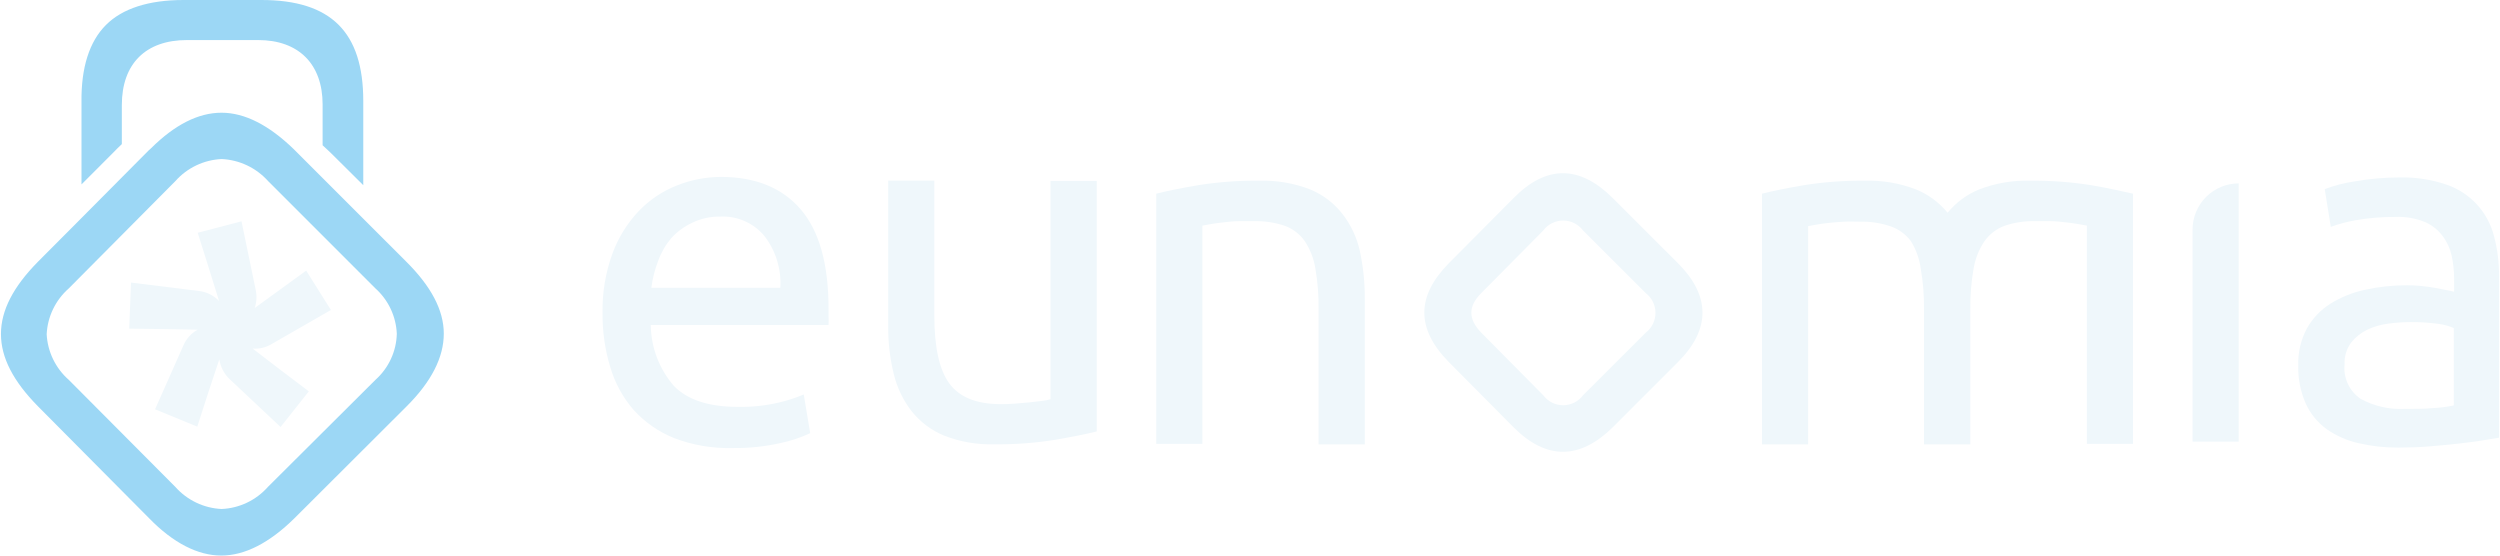
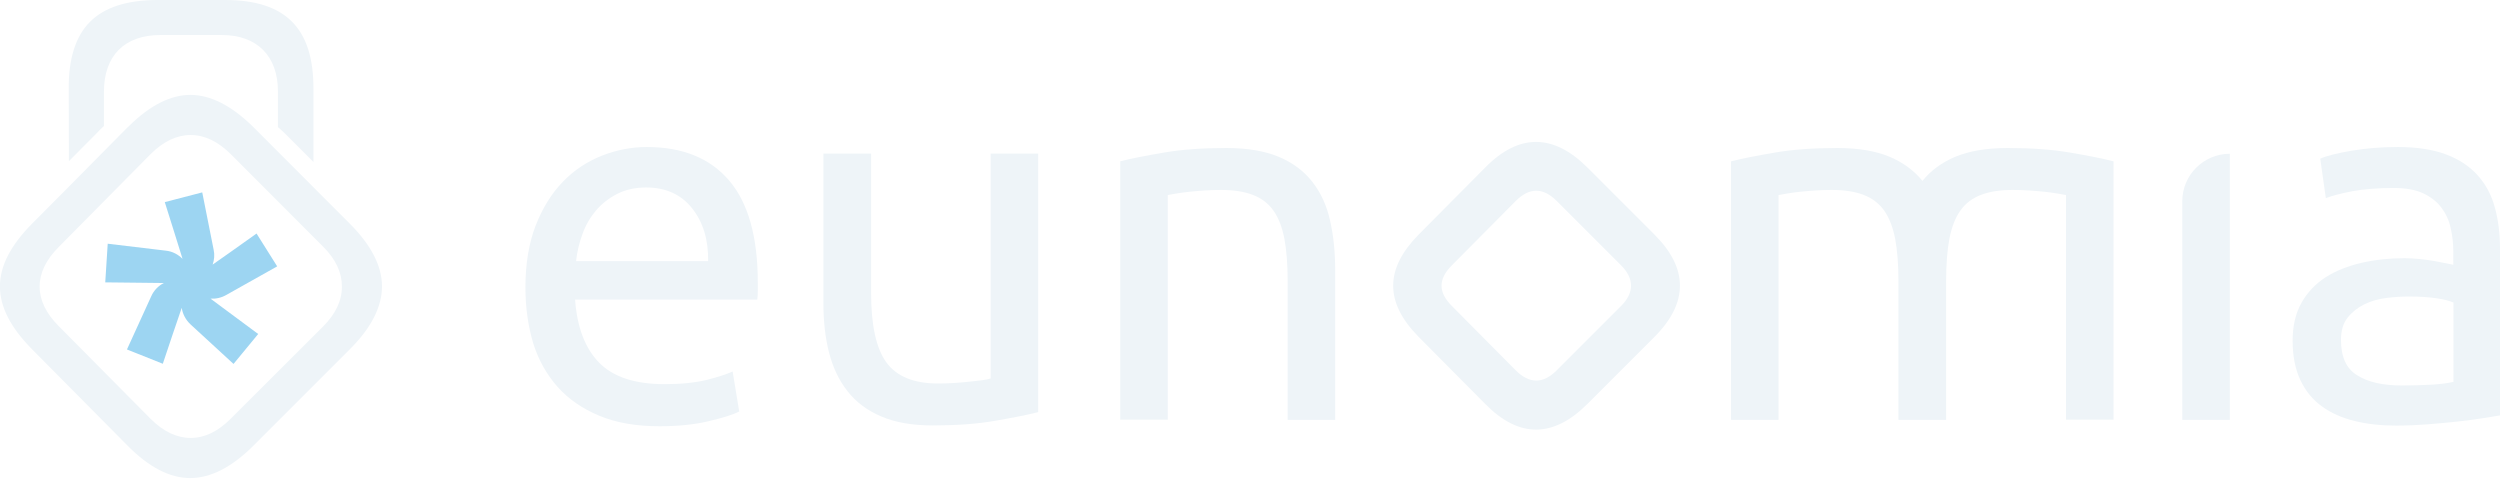
- <svg xmlns="http://www.w3.org/2000/svg" width="252" height="56" viewBox="0 0 252 56" fill="none">
-   <path d="M36.618 10.183V18.667L33.323 15.395C33.058 15.131 32.776 14.892 32.519 14.644V10.526C32.519 6.464 30.108 4.038 26.025 4.038H18.84C14.692 4.038 12.281 6.424 12.281 10.59V14.525C11.976 14.812 11.67 15.115 11.365 15.434L8.214 18.587V10.263C8.174 6.792 9.018 4.182 10.674 2.522C12.329 0.862 14.973 0 18.51 0H26.347C33.363 0 36.618 3.232 36.618 10.183Z" fill="#9CD7F5" />
-   <path d="M40.976 26.4L29.605 15.031C27.108 12.612 24.667 11.362 22.332 11.362C19.996 11.362 17.628 12.564 15.236 14.934L15.09 15.071L15.01 15.136L7.647 22.546L3.824 26.384C-1.146 31.424 -1.146 35.915 3.824 40.954L15.034 52.243C17.458 54.734 19.948 56 22.307 56C24.667 56 27.157 54.734 29.694 52.227L41.009 40.938C43.482 38.471 44.734 36.02 44.734 33.633C44.734 31.246 43.433 28.851 40.976 26.4ZM37.849 38.285L27.003 49.082C26.415 49.746 25.7 50.286 24.898 50.668C24.097 51.05 23.227 51.268 22.34 51.307C21.453 51.267 20.583 51.048 19.782 50.666C18.981 50.284 18.265 49.745 17.677 49.082L6.928 38.285C6.269 37.705 5.733 37 5.352 36.211C4.97 35.422 4.75 34.564 4.705 33.689C4.748 32.811 4.966 31.951 5.348 31.159C5.73 30.366 6.267 29.659 6.928 29.077L17.677 18.256C18.265 17.593 18.981 17.054 19.782 16.672C20.583 16.29 21.453 16.072 22.34 16.031C23.23 16.072 24.103 16.29 24.908 16.672C25.713 17.054 26.433 17.593 27.027 18.256L37.824 29.053C38.476 29.635 39.005 30.342 39.378 31.131C39.751 31.921 39.962 32.777 39.998 33.649C39.975 34.527 39.773 35.391 39.403 36.188C39.033 36.986 38.505 37.699 37.849 38.285Z" fill="#9CD7F5" />
-   <path d="M27.383 34.678L33.355 31.245L30.862 27.277L27.957 29.388L25.677 31.044C25.871 30.46 25.905 29.83 25.776 29.223L24.343 22.308L19.928 23.463L21.027 26.949L22.081 30.341C21.541 29.778 20.829 29.423 20.067 29.334L13.207 28.484L13.024 33.127L16.568 33.173L19.923 33.232C19.276 33.586 18.767 34.153 18.477 34.844L15.629 41.257L19.885 43.007L20.994 39.57L22.106 36.227C22.227 37.002 22.605 37.715 23.175 38.243L28.281 43.042L31.129 39.45L28.256 37.276L25.464 35.136C26.137 35.19 26.806 35.03 27.383 34.678Z" fill="#EFF7FB" />
-   <path d="M60.737 31.552C60.697 29.508 61.037 27.473 61.737 25.552C62.32 23.96 63.222 22.504 64.388 21.272C65.456 20.156 66.752 19.283 68.188 18.712C69.608 18.138 71.125 17.84 72.657 17.832C76.157 17.832 78.847 18.932 80.718 21.112C82.588 23.292 83.517 26.632 83.517 31.112V31.882C83.534 32.175 83.534 32.469 83.517 32.762H65.597C65.623 35.03 66.456 37.214 67.948 38.922C69.321 40.316 71.457 41.012 74.358 41.012C75.747 41.041 77.134 40.896 78.487 40.582C79.353 40.383 80.2 40.108 81.017 39.762L81.668 43.662C80.71 44.11 79.703 44.446 78.668 44.662C77.082 45.017 75.462 45.184 73.838 45.162C71.831 45.216 69.834 44.876 67.957 44.162C66.401 43.539 65.006 42.572 63.877 41.332C62.79 40.078 61.985 38.605 61.517 37.012C60.979 35.243 60.715 33.402 60.737 31.552ZM78.657 29.012C78.771 27.153 78.214 25.315 77.088 23.832C76.551 23.17 75.865 22.644 75.087 22.296C74.308 21.949 73.459 21.79 72.608 21.832C71.629 21.814 70.659 22.026 69.778 22.452C68.975 22.827 68.254 23.357 67.657 24.012C67.082 24.693 66.635 25.472 66.338 26.312C66.001 27.181 65.772 28.088 65.657 29.012H78.657Z" fill="#EFF7FB" />
-   <path d="M110.551 43.487C109.481 43.757 108.071 44.037 106.321 44.337C104.311 44.657 102.277 44.808 100.241 44.787C98.513 44.837 96.793 44.541 95.181 43.917C93.886 43.388 92.75 42.533 91.881 41.437C91.018 40.32 90.405 39.031 90.081 37.657C89.698 36.077 89.513 34.454 89.531 32.827V18.207H94.181V31.827C94.181 34.994 94.681 37.264 95.681 38.637C96.681 40.011 98.368 40.711 100.741 40.737C101.241 40.737 101.741 40.737 102.291 40.687C102.841 40.637 103.291 40.607 103.791 40.557L105.071 40.407C105.35 40.383 105.625 40.327 105.891 40.237V18.237H110.551V43.487Z" fill="#EFF7FB" />
-   <path d="M116.551 19.523C117.611 19.253 119.031 18.963 120.801 18.663C122.822 18.344 124.865 18.193 126.911 18.213C128.669 18.161 130.42 18.46 132.061 19.093C133.334 19.617 134.45 20.461 135.301 21.543C136.163 22.645 136.768 23.927 137.071 25.293C137.416 26.89 137.584 28.519 137.571 30.153V44.793H132.911V31.183C132.933 29.806 132.825 28.43 132.591 27.073C132.435 26.079 132.067 25.131 131.511 24.293C131.014 23.593 130.317 23.059 129.511 22.763C128.513 22.426 127.464 22.267 126.411 22.293C125.911 22.293 125.411 22.293 124.861 22.293C124.311 22.293 123.811 22.363 123.331 22.413C122.851 22.463 122.411 22.523 122.031 22.593L121.201 22.743V44.743H116.551V19.523Z" fill="#EFF7FB" />
-   <path d="M152.566 43.069L146.036 36.489C142.726 33.119 142.776 29.859 146.036 26.539L152.566 19.969C155.876 16.599 159.246 16.649 162.566 19.969L169.146 26.539C172.406 29.809 172.456 33.179 169.146 36.489L162.566 43.069C159.246 46.339 155.876 46.389 152.566 43.069ZM159.566 23.229C159.333 22.918 159.031 22.666 158.684 22.493C158.336 22.319 157.954 22.229 157.566 22.229C157.177 22.229 156.795 22.319 156.448 22.493C156.1 22.666 155.798 22.918 155.566 23.229L149.316 29.539C147.976 30.879 147.976 32.159 149.316 33.539L155.566 39.849C155.798 40.159 156.1 40.411 156.448 40.585C156.795 40.758 157.177 40.849 157.566 40.849C157.954 40.849 158.336 40.758 158.684 40.585C159.031 40.411 159.333 40.159 159.566 39.849L165.886 33.539C166.192 33.303 166.441 33.001 166.612 32.654C166.783 32.307 166.872 31.925 166.872 31.539C166.872 31.152 166.783 30.77 166.612 30.424C166.441 30.077 166.192 29.774 165.886 29.539L159.566 23.229Z" fill="#EFF7FB" />
-   <path d="M210.769 18.663C208.749 18.344 206.705 18.193 204.659 18.213C202.898 18.161 201.144 18.46 199.499 19.093C198.259 19.598 197.166 20.406 196.319 21.443C195.467 20.407 194.371 19.599 193.129 19.093C191.485 18.46 189.731 18.161 187.969 18.213C185.924 18.193 183.88 18.344 181.859 18.663C180.089 18.963 178.679 19.253 177.609 19.523V44.793H182.259V22.793L183.089 22.643C183.469 22.573 183.909 22.513 184.389 22.463C184.869 22.413 185.389 22.373 185.919 22.343C186.449 22.313 186.969 22.343 187.469 22.343C188.522 22.317 189.571 22.476 190.569 22.813C191.381 23.093 192.091 23.608 192.609 24.293C193.137 25.138 193.477 26.086 193.609 27.073C193.848 28.43 193.958 29.806 193.939 31.183V44.793H198.609V31.183C198.59 29.806 198.701 28.43 198.939 27.073C199.104 26.077 199.483 25.129 200.049 24.293C200.55 23.596 201.246 23.064 202.049 22.763C203.047 22.426 204.096 22.267 205.149 22.293C205.649 22.293 206.149 22.293 206.699 22.293C207.249 22.293 207.749 22.363 208.229 22.413C208.709 22.463 209.149 22.523 209.529 22.593L210.359 22.743V44.743H215.009V19.523C213.949 19.293 212.539 18.963 210.769 18.663Z" fill="#EFF7FB" />
-   <path d="M225.659 44.515H221.009V23.145C221.009 21.911 221.499 20.727 222.371 19.853C223.242 18.98 224.425 18.488 225.659 18.485V44.515Z" fill="#EFF7FB" />
-   <path d="M241.893 17.887C243.5 17.848 245.102 18.096 246.623 18.617C247.791 19.017 248.841 19.704 249.675 20.614C250.51 21.524 251.104 22.628 251.403 23.827C251.745 25.132 251.913 26.477 251.903 27.827V44.117L250.223 44.397C249.513 44.507 248.703 44.617 247.803 44.717C246.903 44.817 245.923 44.907 244.873 44.997C243.823 45.087 242.773 45.117 241.743 45.117C240.387 45.126 239.034 44.975 237.713 44.667C236.564 44.406 235.477 43.923 234.513 43.247C233.602 42.583 232.878 41.694 232.413 40.667C231.881 39.451 231.625 38.133 231.663 36.807C231.628 35.519 231.927 34.244 232.533 33.107C233.105 32.088 233.923 31.228 234.913 30.607C235.989 29.94 237.174 29.466 238.413 29.207C239.795 28.902 241.207 28.751 242.623 28.757C243.107 28.756 243.591 28.779 244.073 28.827C244.573 28.877 245.073 28.947 245.503 29.027L246.673 29.257C246.909 29.294 247.142 29.344 247.373 29.407V28.067C247.373 27.304 247.292 26.543 247.133 25.797C246.977 25.072 246.667 24.39 246.223 23.797C245.763 23.183 245.154 22.698 244.453 22.387C243.525 22.005 242.526 21.828 241.523 21.867C240.183 21.855 238.844 21.962 237.523 22.187C236.644 22.335 235.781 22.562 234.943 22.867L234.333 19.067C235.301 18.697 236.307 18.435 237.333 18.287C238.838 18.02 240.364 17.886 241.893 17.887ZM242.293 41.217C243.393 41.217 244.373 41.217 245.223 41.137C245.936 41.105 246.645 41.015 247.343 40.867V33.067C246.826 32.846 246.281 32.702 245.723 32.637C244.818 32.515 243.906 32.458 242.993 32.467C242.247 32.47 241.502 32.52 240.763 32.617C240.018 32.708 239.292 32.917 238.613 33.237C237.979 33.547 237.422 33.994 236.983 34.547C236.526 35.175 236.297 35.941 236.333 36.717C236.262 37.388 236.375 38.066 236.658 38.679C236.941 39.291 237.385 39.816 237.943 40.197C239.272 40.928 240.777 41.281 242.293 41.217Z" fill="#EFF7FB" />
+ <svg xmlns="http://www.w3.org/2000/svg" version="1.1" id="Capa_1" x="0px" y="0px" viewBox="0 0 1520.2 290.8" style="enable-background:new 0 0 1520.2 290.8;" xml:space="preserve">
+   <style type="text/css">
+ 	.st0{fill:#EEF4F8;}
+ 	.st1{fill:#9DD5F2;}
+ </style>
+   <g>
+     <g>
+       <path class="st0" d="M190.6,53.7v44.8l-17.3-17.3c-1.4-1.4-2.9-2.7-4.3-3.9V55.5c0-21.4-12.7-34.2-34-34.2H97.5    c-21.8,0-34.3,12.6-34.3,34.5v20.8c-1.6,1.5-3.2,3.1-4.8,4.8L41.9,98l-0.1-43.9c-0.2-18.3,4.2-32.1,12.9-40.8    C63.4,4.5,77.2,0,95.8,0h41C173.6,0,190.6,17.1,190.6,53.7z" />
+       <path class="st0" d="M213,136.3l-59.3-59.4c-13-12.7-25.7-19.2-37.9-19.2c-12,0-24.5,6.3-37,18.6L78,77.1l-0.4,0.3l-38.3,38.7    l-19.9,20c-25.9,26.3-25.9,49.8-0.1,76.1l58.4,58.9c12.8,13,25.6,19.6,37.9,19.6c12.5,0,25.4-6.6,38.5-19.7l58.8-58.8    c12.9-12.9,19.4-25.7,19.4-38.2C232.2,161.7,225.7,149.1,213,136.3z M196.7,198.3l-56.5,56.4c-7.7,7.7-15.8,11.6-24.3,11.6    c-8.4,0-16.6-3.9-24.3-11.6l-55.9-56.4c-7.7-7.7-11.6-15.8-11.6-24c0-8.3,3.9-16.4,11.6-24.1l55.9-56.5    c7.7-7.7,15.9-11.6,24.3-11.6c8.5,0,16.6,3.9,24.4,11.6l56.3,56.4c7.5,7.5,11.3,15.6,11.3,24C208,182.7,204.1,190.8,196.7,198.3z" />
+       <path class="st1" d="M137.7,179.3l30.8-17.3l0-0.1L156,142l-14.9,10.6l-11.8,8.3c1-2.9,1.3-6,0.6-9.1l-6.9-34.7l-0.1-0.1    l-22.7,5.9l5.5,17.5l5.3,17c-2.7-2.7-6.2-4.6-10.3-5l-35.2-4.2L64,171.7l18.2,0.2l17.4,0.2c-3.3,1.7-6.1,4.5-7.7,8.2l-14.7,32.2    l21.8,8.7l5.8-17.3l5.7-16.7c0.6,3.8,2.4,7.3,5.4,10.1l26.1,24l15-18.2l-14.7-10.9L128,181.6C131.2,181.8,134.6,181.1,137.7,179.3    z" />
+     </g>
+     <g>
+       <path class="st0" d="M319.5,174.7c0-14.3,2.1-26.8,6.2-37.5c4.2-10.7,9.7-19.6,16.5-26.6c6.8-7.1,14.7-12.3,23.7-15.9    c8.9-3.5,18.1-5.3,27.4-5.3c21.8,0,38.5,6.8,50.1,20.4c11.6,13.6,17.4,34.3,17.4,62.1c0,1.2,0,2.9,0,4.8c0,2-0.1,3.8-0.3,5.5    H349.7c1.2,16.8,6.1,29.6,14.6,38.3c8.5,8.7,21.8,13.1,39.8,13.1c10.2,0,18.7-0.9,25.7-2.6c7-1.8,12.2-3.5,15.7-5.1l4,24.3    c-3.5,1.9-9.7,3.8-18.5,5.9c-8.8,2.1-18.8,3.1-30,3.1c-14.1,0-26.3-2.1-36.6-6.4c-10.3-4.3-18.7-10.1-25.4-17.6    c-6.6-7.5-11.6-16.3-14.8-26.6C321.1,198.2,319.5,186.9,319.5,174.7z M430.6,158.8c0.2-13.1-3.1-23.8-9.8-32.2    c-6.7-8.4-16-12.6-27.9-12.6c-6.6,0-12.5,1.3-17.6,3.9c-5.1,2.6-9.4,6-12.9,10.1c-3.5,4.2-6.3,8.9-8.2,14.3    c-2,5.4-3.3,10.9-3.9,16.5H430.6z" />
+       <path class="st0" d="M631.3,250.6c-6.6,1.7-15.4,3.4-26.3,5.3c-10.9,1.9-23.5,2.8-37.8,2.8c-12.4,0-22.9-1.8-31.4-5.5    c-8.5-3.6-15.4-8.8-20.5-15.4c-5.2-6.6-8.9-14.5-11.2-23.5c-2.3-9-3.4-19-3.4-30V93.4h29v84.7c0,19.7,3.1,33.8,9.3,42.3    c6.2,8.5,16.7,12.8,31.4,12.8c3.1,0,6.3-0.1,9.7-0.3c3.3-0.2,6.4-0.5,9.3-0.8c2.9-0.3,5.5-0.6,7.9-0.9c2.4-0.3,4.1-0.7,5.1-1.1    V93.4h28.9V250.6z" />
+       <path class="st0" d="M681.1,98.1c6.6-1.7,15.5-3.4,26.5-5.3c11-1.9,23.7-2.8,38-2.8c12.9,0,23.5,1.8,32.1,5.4    c8.5,3.6,15.3,8.7,20.4,15.3c5.1,6.5,8.7,14.4,10.7,23.5c2.1,9.1,3.1,19.2,3.1,30.2v90.9h-28.9v-84.7c0-10-0.7-18.5-2-25.5    c-1.4-7.1-3.6-12.8-6.7-17.1c-3.1-4.4-7.3-7.5-12.5-9.5c-5.2-2-11.6-3-19.3-3c-3.1,0-6.3,0.1-9.7,0.3c-3.3,0.2-6.5,0.5-9.5,0.8    c-3,0.3-5.7,0.7-8.1,1.1c-2.4,0.4-4.1,0.7-5.1,0.9v136.6h-28.9V98.1z" />
+       <path class="st0" d="M903.1,245.6l-40.6-40.9c-20.6-21-20.3-41.2,0-61.9l40.6-40.9c20.6-21,41.6-20.6,62.2,0l40.9,40.9    c20.3,20.3,20.6,41.2,0,61.9l-40.9,40.9C944.6,266.3,923.7,266.6,903.1,245.6z M946.6,122.2c-8.3-8.3-16.6-8.3-24.9,0l-38.9,39.2    c-8.3,8.3-8.3,16.3,0,24.6l38.9,39.2c8.3,8.3,16.6,8.3,24.9,0l39.2-39.2c8-8,8-16.6,0-24.6L946.6,122.2z" />
+       <path class="st0" d="M1258.9,92.8c-11-1.9-23.7-2.8-38-2.8c-12.9,0-23.5,1.8-32.1,5.4c-8.2,3.5-14.8,8.4-19.8,14.6    c-5-6.2-11.6-11.1-19.8-14.6c-8.5-3.6-19.2-5.4-32.1-5.4c-14.3,0-27,0.9-38,2.8c-11,1.9-19.8,3.6-26.5,5.3v157.2h28.9V118.6    c1-0.2,2.7-0.5,5.1-0.9s5.1-0.8,8.1-1.1c3-0.3,6.2-0.6,9.5-0.8c3.3-0.2,6.5-0.3,9.7-0.3c7.7,0,14.1,1,19.3,3    c5.2,2,9.3,5.1,12.5,9.5c3.1,4.4,5.3,10.1,6.7,17.1c1.3,7.1,2,15.6,2,25.5v84.7h0.1h28.8h0.1v-84.7c0-10,0.7-18.5,2-25.5    c1.4-7.1,3.6-12.8,6.7-17.1c3.1-4.4,7.3-7.5,12.5-9.5c5.2-2,11.6-3,19.3-3c3.1,0,6.3,0.1,9.7,0.3c3.3,0.2,6.5,0.5,9.5,0.8    c3,0.3,5.7,0.7,8.1,1.1s4.1,0.7,5.1,0.9v136.6h28.9V98.1C1278.7,96.4,1269.9,94.7,1258.9,92.8z" />
+       <path class="st0" d="M1355.9,255.3H1327V122.4c0-16,13-28.9,28.9-28.9l0,0V255.3z" />
+       <path class="st0" d="M1458,89.4c11.6,0,21.4,1.5,29.4,4.5c8,3,14.4,7.3,19.3,12.8c4.9,5.5,8.4,12,10.4,19.6    c2.1,7.6,3.1,15.9,3.1,25.1v101.2c-2.5,0.4-6,1-10.4,1.7c-4.5,0.7-9.5,1.4-15.1,2c-5.6,0.6-11.7,1.2-18.2,1.7    c-6.5,0.5-13,0.8-19.5,0.8c-9.1,0-17.5-0.9-25.2-2.8c-7.7-1.9-14.3-4.8-19.9-8.9c-5.6-4-10-9.4-13.1-16c-3.1-6.6-4.7-14.6-4.7-24    c0-8.9,1.8-16.6,5.4-23c3.6-6.4,8.6-11.6,14.8-15.6c6.2-3.9,13.5-6.8,21.8-8.7c8.3-1.9,17-2.8,26.1-2.8c2.9,0,5.9,0.2,9,0.5    s6.1,0.7,8.9,1.2c2.8,0.5,5.2,1,7.3,1.4c2.1,0.4,3.5,0.7,4.4,0.9v-8.1c0-4.8-0.5-9.5-1.6-14.2c-1-4.7-2.9-8.8-5.6-12.4    c-2.7-3.6-6.4-6.5-11-8.7c-4.7-2.2-10.7-3.3-18.2-3.3c-9.5,0-17.9,0.7-25.1,2c-7.2,1.4-12.5,2.8-16,4.2l-3.4-24    c3.7-1.7,10-3.3,18.7-4.8C1438.4,90.2,1447.8,89.4,1458,89.4z M1460.5,234.4c6.8,0,12.9-0.2,18.2-0.5c5.3-0.3,9.7-0.9,13.2-1.7    V184c-2.1-1-5.5-1.9-10.1-2.6c-4.7-0.7-10.3-1.1-17-1.1c-4.4,0-9,0.3-13.8,0.9c-4.9,0.6-9.3,1.9-13.4,3.9c-4,2-7.4,4.7-10.1,8.1    c-2.7,3.4-4,7.9-4,13.5c0,10.4,3.3,17.6,10,21.6C1440,232.4,1449.1,234.4,1460.5,234.4z" />
+     </g>
+   </g>
</svg>
